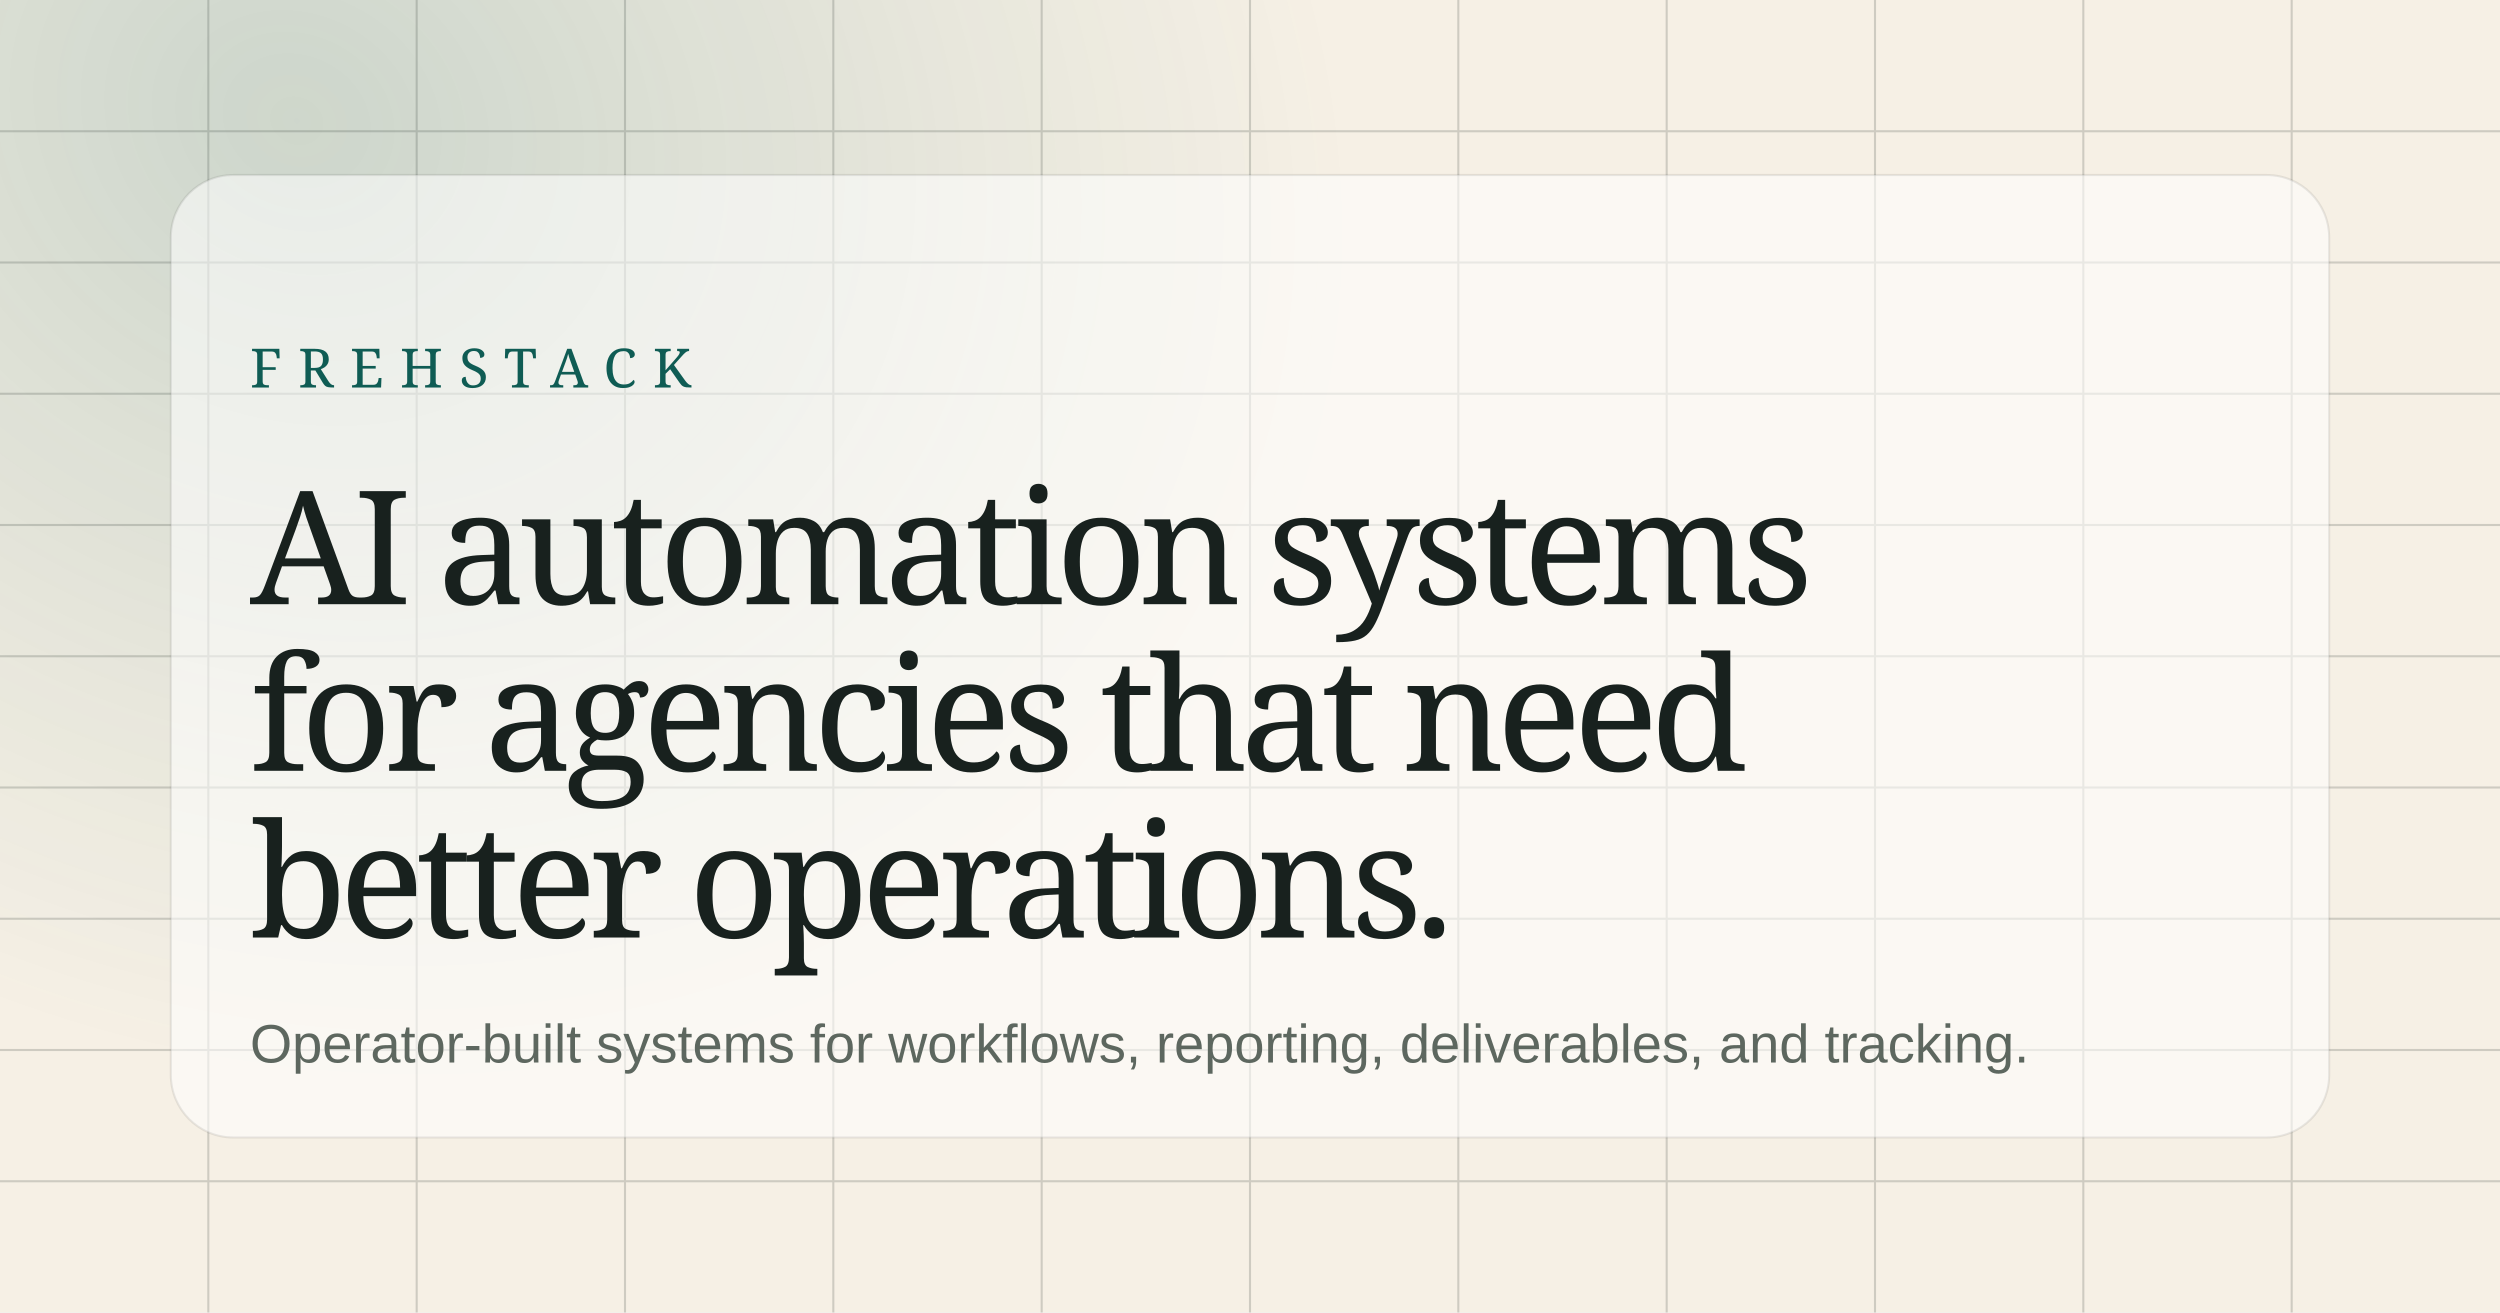
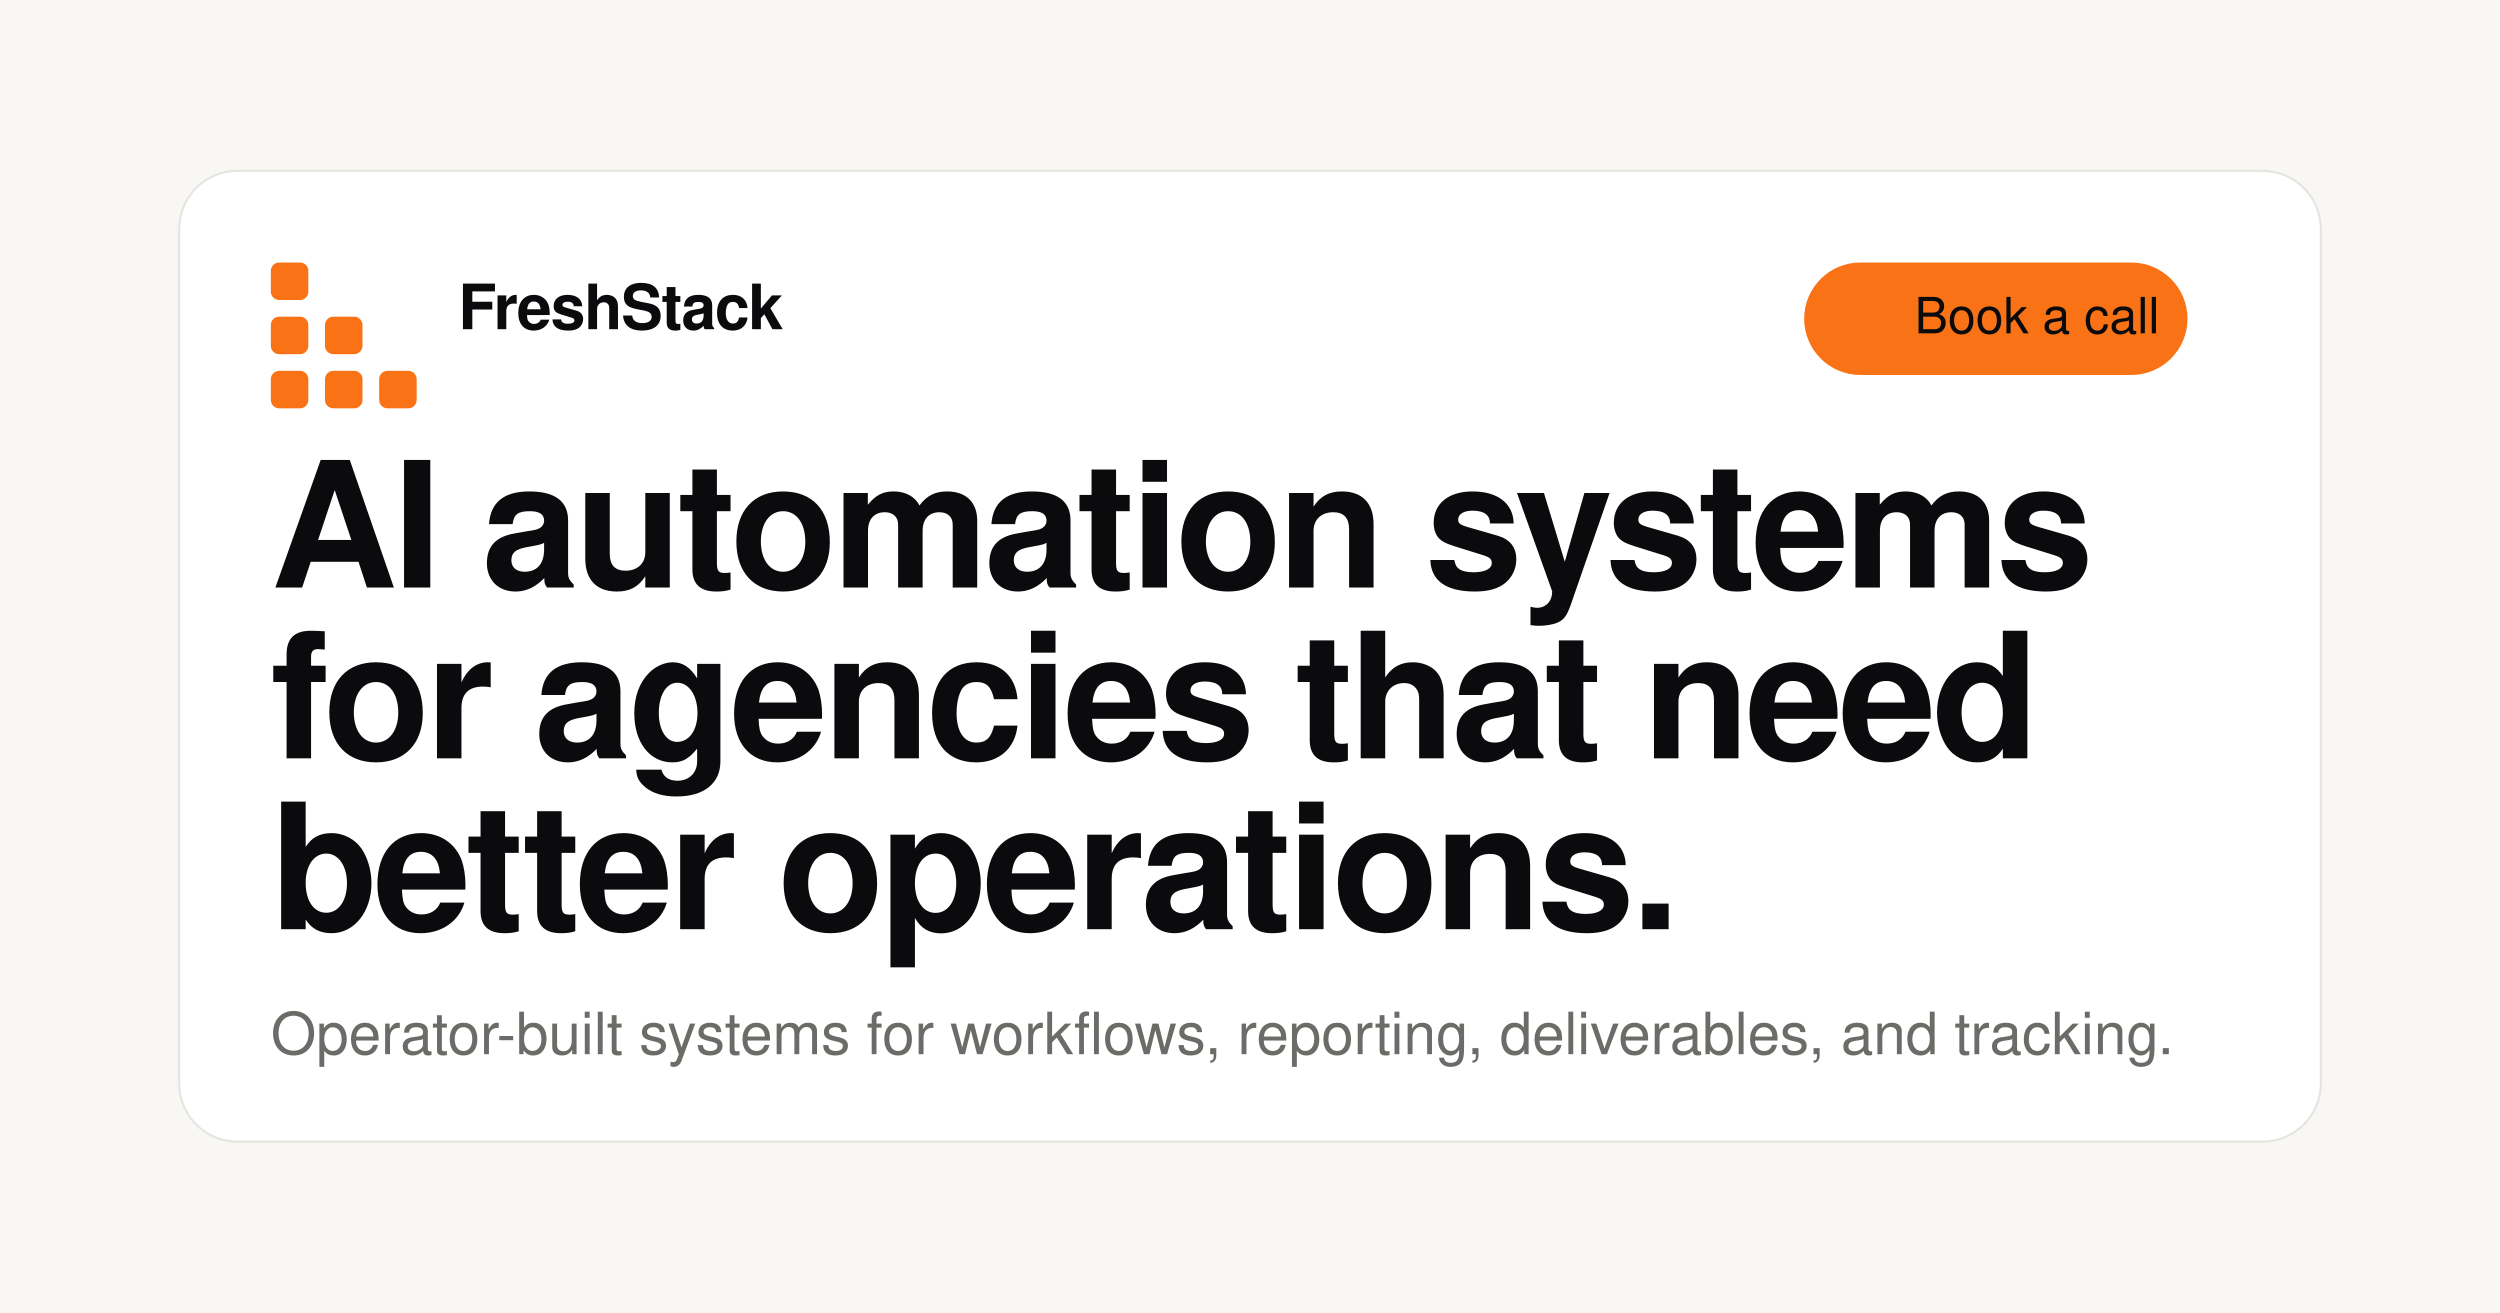
<svg xmlns="http://www.w3.org/2000/svg" width="1200" height="630" viewBox="0 0 1200 630" fill="none">
-   <rect width="1200" height="630" fill="#F6F0E5" />
-   <rect width="1200" height="630" fill="url(#paint0_radial)" fill-opacity="0.7" />
-   <g opacity="0.18">
-     <path d="M0 63H1200" stroke="#18211E" />
-     <path d="M0 126H1200" stroke="#18211E" />
-     <path d="M0 189H1200" stroke="#18211E" />
-     <path d="M0 252H1200" stroke="#18211E" />
-     <path d="M0 315H1200" stroke="#18211E" />
-     <path d="M0 378H1200" stroke="#18211E" />
-     <path d="M0 441H1200" stroke="#18211E" />
-     <path d="M0 504H1200" stroke="#18211E" />
-     <path d="M0 567H1200" stroke="#18211E" />
-     <path d="M100 0V630" stroke="#18211E" />
-     <path d="M200 0V630" stroke="#18211E" />
-     <path d="M300 0V630" stroke="#18211E" />
-     <path d="M400 0V630" stroke="#18211E" />
-     <path d="M500 0V630" stroke="#18211E" />
-     <path d="M600 0V630" stroke="#18211E" />
-     <path d="M700 0V630" stroke="#18211E" />
-     <path d="M800 0V630" stroke="#18211E" />
-     <path d="M900 0V630" stroke="#18211E" />
-     <path d="M1000 0V630" stroke="#18211E" />
-     <path d="M1100 0V630" stroke="#18211E" />
-   </g>
-   <rect x="82" y="84" width="1036" height="462" rx="30" fill="white" fill-opacity="0.55" stroke="#18211E" stroke-opacity="0.09" />
-   <text x="120" y="186" fill="#0F5C54" font-family="Georgia, serif" font-size="26" letter-spacing="7.8">FREHSTACK</text>
-   <text x="120" y="290" fill="#18211E" font-family="Georgia, serif" font-size="76" letter-spacing="-3.8">AI automation systems</text>
-   <text x="120" y="370" fill="#18211E" font-family="Georgia, serif" font-size="76" letter-spacing="-3.8">for agencies that need</text>
-   <text x="120" y="450" fill="#18211E" font-family="Georgia, serif" font-size="76" letter-spacing="-3.8">better operations.</text>
-   <text x="120" y="510" fill="#5D675F" font-family="Arial, sans-serif" font-size="26">Operator-built systems for workflows, reporting, deliverables, and tracking.</text>
-   <defs>
-     <radialGradient id="paint0_radial" cx="0" cy="0" r="1" gradientUnits="userSpaceOnUse" gradientTransform="translate(145 56) rotate(28.3432) scale(519.352 449.775)">
-       <stop stop-color="#0F5C54" stop-opacity="0.25" />
-       <stop offset="1" stop-color="#0F5C54" stop-opacity="0" />
-     </radialGradient>
-   </defs>
+   <rect width="1200" height="630" fill="#F8F7F4" />
+   <rect x="86" y="82" width="1028" height="466" rx="28" fill="#FFFFFF" stroke="#E4E4E1" />
+   <rect x="130" y="126" width="18" height="18" rx="4" fill="#F97316" />
+   <rect x="130" y="152" width="18" height="18" rx="4" fill="#F97316" />
+   <rect x="156" y="152" width="18" height="18" rx="4" fill="#F97316" />
+   <rect x="130" y="178" width="18" height="18" rx="4" fill="#F97316" />
+   <rect x="156" y="178" width="18" height="18" rx="4" fill="#F97316" />
+   <rect x="182" y="178" width="18" height="18" rx="4" fill="#F97316" />
+   <text x="220" y="158" fill="#0B0B0D" font-family="'Helvetica Neue', Helvetica, sans-serif" font-size="30" font-weight="700" letter-spacing="-0.6">FreshStack</text>
+   <text x="130" y="282" fill="#0B0B0D" font-family="'Helvetica Neue', Helvetica, sans-serif" font-size="84" font-weight="800" letter-spacing="-2">AI automation systems</text>
+   <text x="130" y="364" fill="#0B0B0D" font-family="'Helvetica Neue', Helvetica, sans-serif" font-size="84" font-weight="800" letter-spacing="-2">for agencies that need</text>
+   <text x="130" y="446" fill="#0B0B0D" font-family="'Helvetica Neue', Helvetica, sans-serif" font-size="84" font-weight="800" letter-spacing="-2">better operations.</text>
+   <text x="130" y="506" fill="#6B6B67" font-family="'Helvetica Neue', Helvetica, sans-serif" font-size="28" font-weight="400">Operator-built systems for workflows, reporting, deliverables, and tracking.</text>
+   <rect x="866" y="126" width="184" height="54" rx="27" fill="#F97316" />
+   <text x="919" y="160" fill="#0B0B0D" font-family="'Helvetica Neue', Helvetica, sans-serif" font-size="24" font-weight="500">Book a call</text>
</svg>
